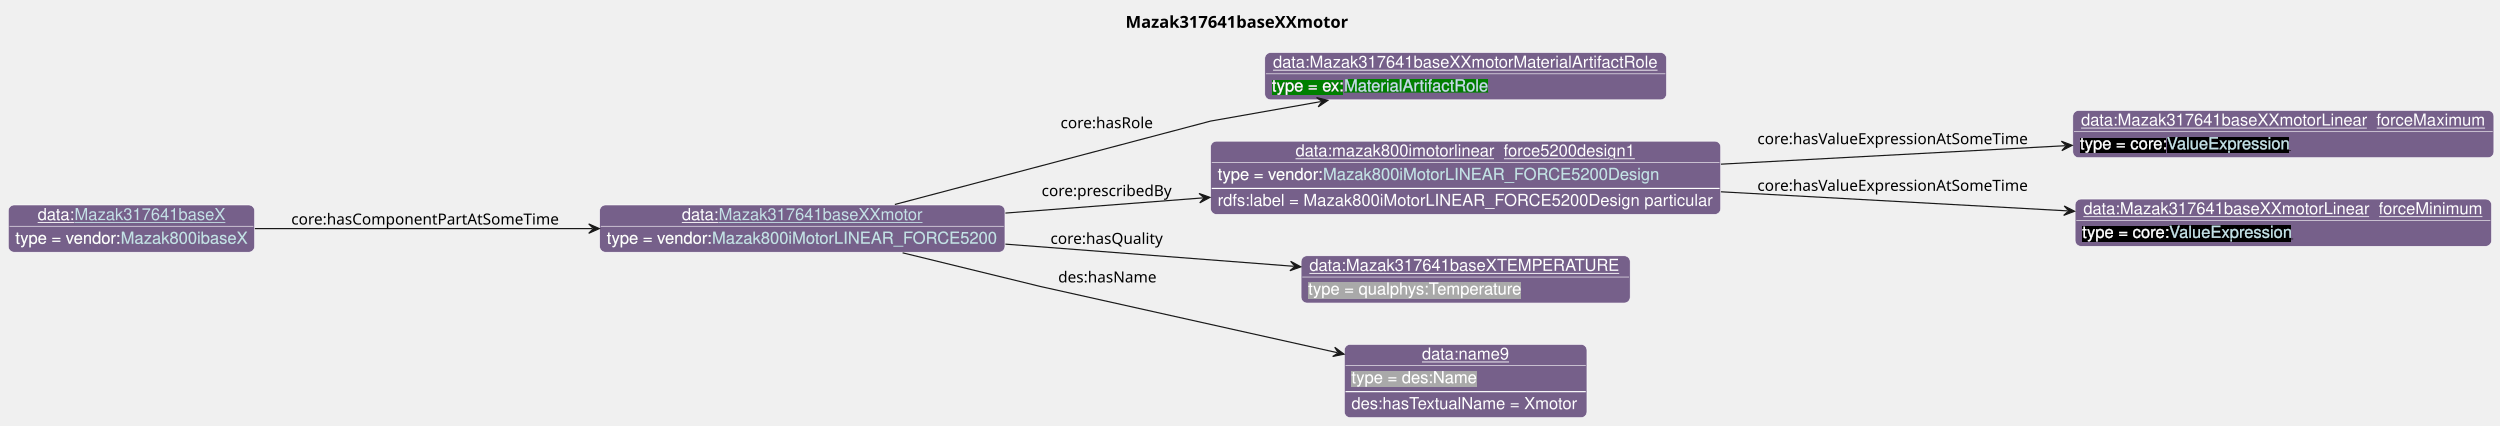
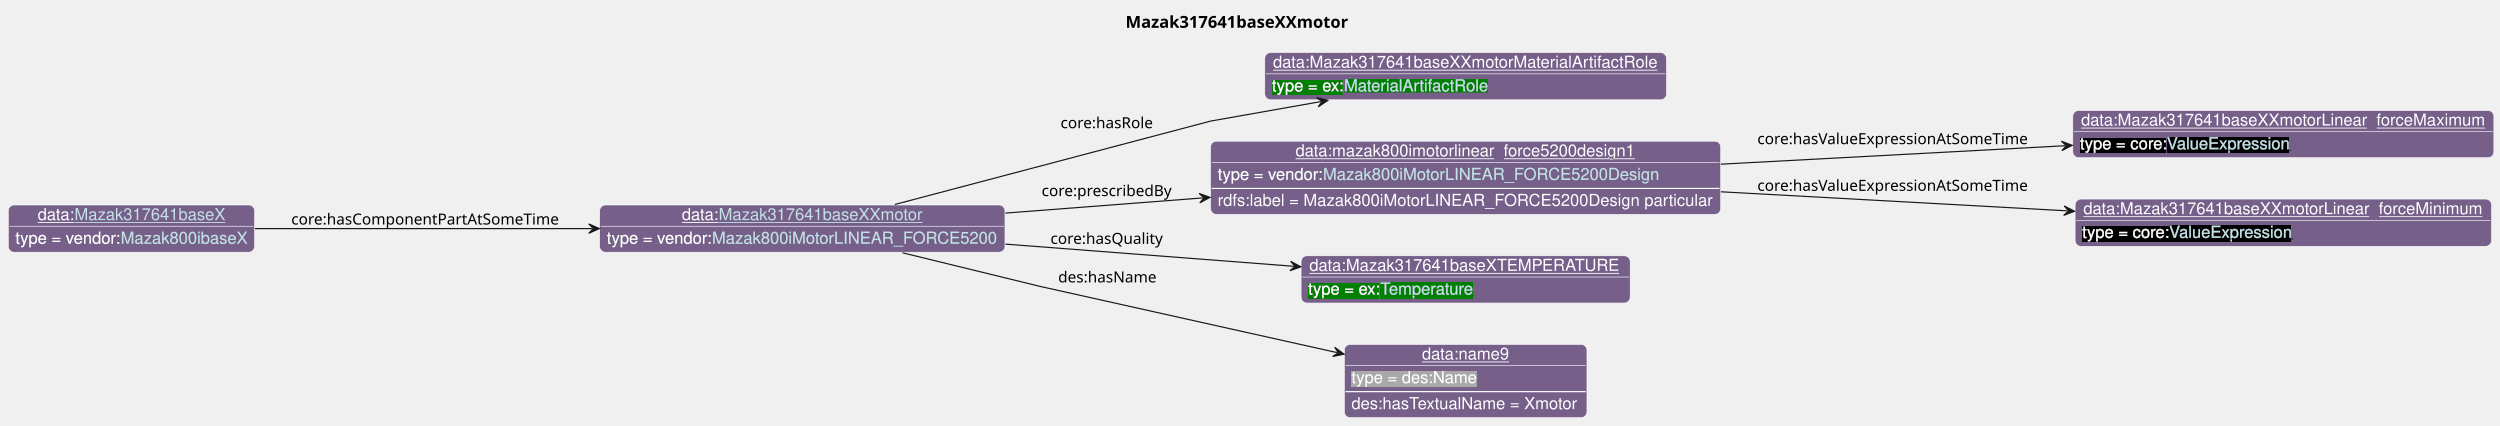
<svg xmlns="http://www.w3.org/2000/svg" xmlns:xlink="http://www.w3.org/1999/xlink" contentStyleType="text/css" data-diagram-type="CLASS" height="360px" preserveAspectRatio="none" style="width:2116px;height:360px;background:#FFFFFF;" version="1.1" viewBox="0 0 2116 360" width="2116px" zoomAndPan="magnify">
  <defs>
-     <filter height="1" id="b1n8ouelfxndju0" width="1" x="0" y="0">
+     <filter height="1" id="b1him6a01no3yh0" width="1" x="0" y="0">
      <feFlood flood-color="#76608A" result="flood" />
      <feComposite in="SourceGraphic" in2="flood" operator="over" />
    </filter>
-     <filter height="1" id="b1n8ouelfxndju1" width="1" x="0" y="0">
+     <filter height="1" id="b1him6a01no3yh1" width="1" x="0" y="0">
      <feFlood flood-color="#008000" result="flood" />
      <feComposite in="SourceGraphic" in2="flood" operator="over" />
    </filter>
-     <filter height="1" id="b1n8ouelfxndju2" width="1" x="0" y="0">
+     <filter height="1" id="b1him6a01no3yh2" width="1" x="0" y="0">
      <feFlood flood-color="#000000" result="flood" />
      <feComposite in="SourceGraphic" in2="flood" operator="over" />
    </filter>
-     <filter height="1" id="b1n8ouelfxndju3" width="1" x="0" y="0">
+     <filter height="1" id="b1him6a01no3yh3" width="1" x="0" y="0">
      <feFlood flood-color="#A9A9A9" result="flood" />
      <feComposite in="SourceGraphic" in2="flood" operator="over" />
    </filter>
  </defs>
  <g>
    <g class="title" data-source-line="13">
      <text fill="#000000" font-family="sans-serif" font-size="14" font-weight="bold" lengthAdjust="spacing" textLength="197.511" x="952.657" y="23.535">Mazak317641baseXXmotor</text>
    </g>
    <g class="entity" data-entity="o0" data-source-line="131" data-uid="ent0002" id="entity_o0">
      <rect fill="#76608A" height="40" rx="5" ry="5" style="stroke:#FFFFFF;stroke-width:0.5;" width="343.106" x="507.51" y="173.488" />
      <text fill="#FFFFFF" font-family="Helvetica" font-size="14" lengthAdjust="spacing" text-decoration="underline" textLength="31.138" x="577.108" y="186.269">data:</text>
      <a href="./Mazak317641baseXXmotor.html" target="_top" title="./Mazak317641baseXXmotor.html" xlink:actuate="onRequest" xlink:href="./Mazak317641baseXXmotor.html" xlink:show="new" xlink:title="./Mazak317641baseXXmotor.html" xlink:type="simple">
        <text fill="#C4E1E6" font-family="Helvetica" font-size="14" lengthAdjust="spacing" text-decoration="underline" textLength="172.772" x="608.246" y="186.269">Mazak317641baseXXmotor</text>
      </a>
      <line style="stroke:#FFFFFF;stroke-width:0.5;" x1="508.51" x2="849.615" y1="191.488" y2="191.488" />
-       <text fill="#FFFFFF" filter="url(#b1n8ouelfxndju0)" font-family="Helvetica" font-size="14" lengthAdjust="spacing" textLength="89.113" x="513.51" y="206.269">type = vendor:</text>
+       <text fill="#FFFFFF" filter="url(#b1him6a01no3yh0)" font-family="Helvetica" font-size="14" lengthAdjust="spacing" textLength="89.113" x="513.51" y="206.269">type = vendor:</text>
      <a href="../Mazak.html#Mazak800iMotorLINEAR_FORCE5200" target="_top" title="../Mazak.html#Mazak800iMotorLINEAR_FORCE5200" xlink:actuate="onRequest" xlink:href="../Mazak.html#Mazak800iMotorLINEAR_FORCE5200" xlink:show="new" xlink:title="../Mazak.html#Mazak800iMotorLINEAR_FORCE5200" xlink:type="simple">
-         <text fill="#C4E1E6" filter="url(#b1n8ouelfxndju0)" font-family="Helvetica" font-size="14" lengthAdjust="spacing" textLength="241.992" x="602.623" y="206.269">Mazak800iMotorLINEAR_FORCE5200</text>
+         <text fill="#C4E1E6" filter="url(#b1him6a01no3yh0)" font-family="Helvetica" font-size="14" lengthAdjust="spacing" textLength="241.992" x="602.623" y="206.269">Mazak800iMotorLINEAR_FORCE5200</text>
        <line style="stroke:#76608A;stroke-width:0.5;" x1="602.623" x2="844.615" y1="207.269" y2="207.269" />
      </a>
    </g>
    <g class="entity" data-entity="o1" data-source-line="131" data-uid="ent0003" id="entity_o1">
      <rect fill="#76608A" height="40" rx="5" ry="5" style="stroke:#FFFFFF;stroke-width:0.5;" width="340.06" x="1070.49" y="44.488" />
      <text fill="#FFFFFF" font-family="Helvetica" font-size="14" lengthAdjust="spacing" text-decoration="underline" textLength="326.06" x="1077.49" y="57.269">data:Mazak317641baseXXmotorMaterialArtifactRole</text>
      <line style="stroke:#FFFFFF;stroke-width:0.5;" x1="1071.49" x2="1409.551" y1="62.488" y2="62.488" />
-       <text fill="#FFFFFF" filter="url(#b1n8ouelfxndju1)" font-family="Helvetica" font-size="14" lengthAdjust="spacing" textLength="61.093" x="1076.49" y="77.269">type = ex:</text>
+       <text fill="#FFFFFF" filter="url(#b1him6a01no3yh1)" font-family="Helvetica" font-size="14" lengthAdjust="spacing" textLength="61.093" x="1076.49" y="77.269">type = ex:</text>
      <a href="../Example.html#MaterialArtifactRole" target="_top" title="../Example.html#MaterialArtifactRole" xlink:actuate="onRequest" xlink:href="../Example.html#MaterialArtifactRole" xlink:show="new" xlink:title="../Example.html#MaterialArtifactRole" xlink:type="simple">
-         <text fill="#C4E1E6" filter="url(#b1n8ouelfxndju1)" font-family="Helvetica" font-size="14" lengthAdjust="spacing" textLength="122.151" x="1137.583" y="77.269">MaterialArtifactRole</text>
+         <text fill="#C4E1E6" filter="url(#b1him6a01no3yh1)" font-family="Helvetica" font-size="14" lengthAdjust="spacing" textLength="122.151" x="1137.583" y="77.269">MaterialArtifactRole</text>
        <line style="stroke:#008000;stroke-width:0.5;" x1="1137.583" x2="1259.734" y1="78.269" y2="78.269" />
      </a>
    </g>
    <g class="entity" data-entity="o2" data-source-line="131" data-uid="ent0004" id="entity_o2">
      <rect fill="#76608A" height="62" rx="5" ry="5" style="stroke:#FFFFFF;stroke-width:0.5;" width="431.802" x="1024.62" y="119.488" />
      <text fill="#FFFFFF" font-family="Helvetica" font-size="14" lengthAdjust="spacing" text-decoration="underline" textLength="287.964" x="1096.539" y="132.269">data:mazak800imotorlinear_force5200design1</text>
      <line style="stroke:#FFFFFF;stroke-width:0.5;" x1="1025.62" x2="1455.422" y1="137.488" y2="137.488" />
-       <text fill="#FFFFFF" filter="url(#b1n8ouelfxndju0)" font-family="Helvetica" font-size="14" lengthAdjust="spacing" textLength="89.113" x="1030.62" y="152.269">type = vendor:</text>
+       <text fill="#FFFFFF" filter="url(#b1him6a01no3yh0)" font-family="Helvetica" font-size="14" lengthAdjust="spacing" textLength="89.113" x="1030.62" y="152.269">type = vendor:</text>
      <a href="../Mazak.html#Mazak800iMotorLINEAR_FORCE5200Design" target="_top" title="../Mazak.html#Mazak800iMotorLINEAR_FORCE5200Design" xlink:actuate="onRequest" xlink:href="../Mazak.html#Mazak800iMotorLINEAR_FORCE5200Design" xlink:show="new" xlink:title="../Mazak.html#Mazak800iMotorLINEAR_FORCE5200Design" xlink:type="simple">
-         <text fill="#C4E1E6" filter="url(#b1n8ouelfxndju0)" font-family="Helvetica" font-size="14" lengthAdjust="spacing" textLength="285.571" x="1119.733" y="152.269">Mazak800iMotorLINEAR_FORCE5200Design</text>
+         <text fill="#C4E1E6" filter="url(#b1him6a01no3yh0)" font-family="Helvetica" font-size="14" lengthAdjust="spacing" textLength="285.571" x="1119.733" y="152.269">Mazak800iMotorLINEAR_FORCE5200Design</text>
        <line style="stroke:#76608A;stroke-width:0.5;" x1="1119.733" x2="1405.305" y1="153.269" y2="153.269" />
      </a>
      <line style="stroke:#FFFFFF;stroke-width:1;" x1="1025.62" x2="1455.422" y1="159.488" y2="159.488" />
      <text fill="#FFFFFF" font-family="Helvetica" font-size="14" lengthAdjust="spacing" textLength="419.802" x="1030.62" y="174.269">rdfs:label = Mazak800iMotorLINEAR_FORCE5200Design particular</text>
    </g>
    <g class="entity" data-entity="o3" data-source-line="131" data-uid="ent0005" id="entity_o3">
      <rect fill="#76608A" height="40" rx="5" ry="5" style="stroke:#FFFFFF;stroke-width:0.5;" width="356.405" x="1754.42" y="93.488" />
      <text fill="#FFFFFF" font-family="Helvetica" font-size="14" lengthAdjust="spacing" text-decoration="underline" textLength="342.405" x="1761.42" y="106.269">data:Mazak317641baseXXmotorLinear_forceMaximum</text>
      <line style="stroke:#FFFFFF;stroke-width:0.5;" x1="1755.42" x2="2109.825" y1="111.488" y2="111.488" />
-       <text fill="#FFFFFF" filter="url(#b1n8ouelfxndju2)" font-family="Helvetica" font-size="14" lengthAdjust="spacing" textLength="73.541" x="1760.42" y="126.269">type = core:</text>
+       <text fill="#FFFFFF" filter="url(#b1him6a01no3yh2)" font-family="Helvetica" font-size="14" lengthAdjust="spacing" textLength="73.541" x="1760.42" y="126.269">type = core:</text>
      <a href="https://spec.industrialontologies.org/ontology/core/Core/ValueExpression" target="_top" title="https://spec.industrialontologies.org/ontology/core/Core/ValueExpression" xlink:actuate="onRequest" xlink:href="https://spec.industrialontologies.org/ontology/core/Core/ValueExpression" xlink:show="new" xlink:title="https://spec.industrialontologies.org/ontology/core/Core/ValueExpression" xlink:type="simple">
-         <text fill="#C4E1E6" filter="url(#b1n8ouelfxndju2)" font-family="Helvetica" font-size="14" lengthAdjust="spacing" textLength="105.061" x="1833.961" y="126.269">ValueExpression</text>
+         <text fill="#C4E1E6" filter="url(#b1him6a01no3yh2)" font-family="Helvetica" font-size="14" lengthAdjust="spacing" textLength="105.061" x="1833.961" y="126.269">ValueExpression</text>
        <line style="stroke:#000000;stroke-width:0.5;" x1="1833.961" x2="1939.023" y1="127.269" y2="127.269" />
      </a>
    </g>
    <g class="entity" data-entity="o4" data-source-line="131" data-uid="ent0006" id="entity_o4">
      <rect fill="#76608A" height="40" rx="5" ry="5" style="stroke:#FFFFFF;stroke-width:0.5;" width="352.516" x="1756.36" y="168.488" />
      <text fill="#FFFFFF" font-family="Helvetica" font-size="14" lengthAdjust="spacing" text-decoration="underline" textLength="338.516" x="1763.36" y="181.269">data:Mazak317641baseXXmotorLinear_forceMinimum</text>
      <line style="stroke:#FFFFFF;stroke-width:0.5;" x1="1757.36" x2="2107.876" y1="186.488" y2="186.488" />
-       <text fill="#FFFFFF" filter="url(#b1n8ouelfxndju2)" font-family="Helvetica" font-size="14" lengthAdjust="spacing" textLength="73.541" x="1762.36" y="201.269">type = core:</text>
+       <text fill="#FFFFFF" filter="url(#b1him6a01no3yh2)" font-family="Helvetica" font-size="14" lengthAdjust="spacing" textLength="73.541" x="1762.36" y="201.269">type = core:</text>
      <a href="https://spec.industrialontologies.org/ontology/core/Core/ValueExpression" target="_top" title="https://spec.industrialontologies.org/ontology/core/Core/ValueExpression" xlink:actuate="onRequest" xlink:href="https://spec.industrialontologies.org/ontology/core/Core/ValueExpression" xlink:show="new" xlink:title="https://spec.industrialontologies.org/ontology/core/Core/ValueExpression" xlink:type="simple">
-         <text fill="#C4E1E6" filter="url(#b1n8ouelfxndju2)" font-family="Helvetica" font-size="14" lengthAdjust="spacing" textLength="105.061" x="1835.901" y="201.269">ValueExpression</text>
+         <text fill="#C4E1E6" filter="url(#b1him6a01no3yh2)" font-family="Helvetica" font-size="14" lengthAdjust="spacing" textLength="105.061" x="1835.901" y="201.269">ValueExpression</text>
        <line style="stroke:#000000;stroke-width:0.5;" x1="1835.901" x2="1940.963" y1="202.269" y2="202.269" />
      </a>
    </g>
    <g class="entity" data-entity="o5" data-source-line="131" data-uid="ent0007" id="entity_o5">
      <rect fill="#76608A" height="40" rx="5" ry="5" style="stroke:#FFFFFF;stroke-width:0.5;" width="278.571" x="1101.23" y="216.488" />
      <text fill="#FFFFFF" font-family="Helvetica" font-size="14" lengthAdjust="spacing" text-decoration="underline" textLength="264.571" x="1108.23" y="229.269">data:Mazak317641baseXTEMPERATURE</text>
      <line style="stroke:#FFFFFF;stroke-width:0.5;" x1="1102.23" x2="1378.801" y1="234.488" y2="234.488" />
-       <text fill="#FFFFFF" filter="url(#b1n8ouelfxndju3)" font-family="Helvetica" font-size="14" lengthAdjust="spacing" textLength="182.492" x="1107.23" y="249.269">type = qualphys:Temperature</text>
+       <text fill="#FFFFFF" filter="url(#b1him6a01no3yh1)" font-family="Helvetica" font-size="14" lengthAdjust="spacing" textLength="61.093" x="1107.23" y="249.269">type = ex:</text>
+       <a href="../Example.html#Temperature" target="_top" title="../Example.html#Temperature" xlink:actuate="onRequest" xlink:href="../Example.html#Temperature" xlink:show="new" xlink:title="../Example.html#Temperature" xlink:type="simple">
+         <text fill="#C4E1E6" filter="url(#b1him6a01no3yh1)" font-family="Helvetica" font-size="14" lengthAdjust="spacing" textLength="80.144" x="1168.323" y="249.269">Temperature</text>
+         <line style="stroke:#008000;stroke-width:0.5;" x1="1168.323" x2="1248.467" y1="250.269" y2="250.269" />
+       </a>
    </g>
    <g class="entity" data-entity="o6" data-source-line="131" data-uid="ent0008" id="entity_o6">
      <rect fill="#76608A" height="62" rx="5" ry="5" style="stroke:#FFFFFF;stroke-width:0.5;" width="205.368" x="1137.84" y="291.488" />
      <text fill="#FFFFFF" font-family="Helvetica" font-size="14" lengthAdjust="spacing" text-decoration="underline" textLength="73.944" x="1203.552" y="304.269">data:name9</text>
      <line style="stroke:#FFFFFF;stroke-width:0.5;" x1="1138.84" x2="1342.208" y1="309.488" y2="309.488" />
-       <text fill="#FFFFFF" filter="url(#b1n8ouelfxndju3)" font-family="Helvetica" font-size="14" lengthAdjust="spacing" textLength="106.224" x="1143.84" y="324.269">type = des:Name</text>
+       <text fill="#FFFFFF" filter="url(#b1him6a01no3yh3)" font-family="Helvetica" font-size="14" lengthAdjust="spacing" textLength="106.224" x="1143.84" y="324.269">type = des:Name</text>
      <line style="stroke:#FFFFFF;stroke-width:1;" x1="1138.84" x2="1342.208" y1="331.488" y2="331.488" />
      <text fill="#FFFFFF" font-family="Helvetica" font-size="14" lengthAdjust="spacing" textLength="193.368" x="1143.84" y="346.269">des:hasTextualName = Xmotor</text>
    </g>
    <g class="entity" data-entity="o7" data-source-line="131" data-uid="ent0009" id="entity_o7">
      <rect fill="#76608A" height="40" rx="5" ry="5" style="stroke:#FFFFFF;stroke-width:0.5;" width="208.513" x="7" y="173.488" />
      <text fill="#FFFFFF" font-family="Helvetica" font-size="14" lengthAdjust="spacing" text-decoration="underline" textLength="31.138" x="31.864" y="186.269">data:</text>
      <a href="./Mazak317641baseX.html" target="_top" title="./Mazak317641baseX.html" xlink:actuate="onRequest" xlink:href="./Mazak317641baseX.html" xlink:show="new" xlink:title="./Mazak317641baseX.html" xlink:type="simple">
        <text fill="#C4E1E6" font-family="Helvetica" font-size="14" lengthAdjust="spacing" text-decoration="underline" textLength="127.647" x="63.002" y="186.269">Mazak317641baseX</text>
      </a>
      <line style="stroke:#FFFFFF;stroke-width:0.5;" x1="8" x2="214.513" y1="191.488" y2="191.488" />
-       <text fill="#FFFFFF" filter="url(#b1n8ouelfxndju0)" font-family="Helvetica" font-size="14" lengthAdjust="spacing" textLength="89.113" x="13" y="206.269">type = vendor:</text>
+       <text fill="#FFFFFF" filter="url(#b1him6a01no3yh0)" font-family="Helvetica" font-size="14" lengthAdjust="spacing" textLength="89.113" x="13" y="206.269">type = vendor:</text>
      <a href="../Mazak.html#Mazak800ibaseX" target="_top" title="../Mazak.html#Mazak800ibaseX" xlink:actuate="onRequest" xlink:href="../Mazak.html#Mazak800ibaseX" xlink:show="new" xlink:title="../Mazak.html#Mazak800ibaseX" xlink:type="simple">
-         <text fill="#C4E1E6" filter="url(#b1n8ouelfxndju0)" font-family="Helvetica" font-size="14" lengthAdjust="spacing" textLength="107.399" x="102.113" y="206.269">Mazak800ibaseX</text>
+         <text fill="#C4E1E6" filter="url(#b1him6a01no3yh0)" font-family="Helvetica" font-size="14" lengthAdjust="spacing" textLength="107.399" x="102.113" y="206.269">Mazak800ibaseX</text>
        <line style="stroke:#76608A;stroke-width:0.5;" x1="102.113" x2="209.513" y1="207.269" y2="207.269" />
      </a>
    </g>
    <g class="link" data-entity-1="o0" data-entity-2="o1" data-source-line="195" data-uid="lnk10" id="link_o0_o1">
      <path codeLine="195" d="M757.39,173.068 C858.98,146.238 1024.62,102.488 1024.62,102.488 C1024.62,102.488 1067.122,94.973 1117.982,85.983" fill="none" id="o0-to-o1" style="stroke:#181818;stroke-width:1;" />
      <polygon fill="#181818" points="1123.89,84.938,1114.331,82.566,1118.966,85.809,1115.724,90.444,1123.89,84.938" style="stroke:#181818;stroke-width:1;" />
      <text fill="#000000" font-family="sans-serif" font-size="13" lengthAdjust="spacing" textLength="80.399" x="897.62" y="108.517">core:hasRole</text>
    </g>
    <g class="link" data-entity-1="o0" data-entity-2="o2" data-source-line="195" data-uid="lnk11" id="link_o0_o2">
      <path codeLine="195" d="M850.96,180.348 C905.59,176.158 960.798,171.908 1018.158,167.498" fill="none" id="o0-to-o2" style="stroke:#181818;stroke-width:1;" />
      <polygon fill="#181818" points="1024.14,167.038,1014.86,163.74,1019.155,167.422,1015.473,171.716,1024.14,167.038" style="stroke:#181818;stroke-width:1;" />
      <text fill="#000000" font-family="sans-serif" font-size="13" lengthAdjust="spacing" textLength="112.303" x="881.62" y="165.987">core:prescribedBy</text>
    </g>
    <g class="link" data-entity-1="o2" data-entity-2="o3" data-source-line="195" data-uid="lnk12" id="link_o2_o3">
      <path codeLine="195" d="M1456.56,138.958 C1552.09,133.838 1657.209,128.199 1747.939,123.339" fill="none" id="o2-to-o3" style="stroke:#181818;stroke-width:1;" />
      <polygon fill="#181818" points="1753.93,123.018,1744.729,119.505,1748.937,123.286,1745.157,127.494,1753.93,123.018" style="stroke:#181818;stroke-width:1;" />
      <text fill="#000000" font-family="sans-serif" font-size="13" lengthAdjust="spacing" textLength="236.323" x="1487.42" y="122.027">core:hasValueExpressionAtSomeTime</text>
    </g>
    <g class="link" data-entity-1="o2" data-entity-2="o4" data-source-line="195" data-uid="lnk13" id="link_o2_o4">
      <path codeLine="195" d="M1456.56,162.328 C1552.78,167.628 1658.819,173.469 1749.909,178.479" fill="none" id="o2-to-o4" style="stroke:#181818;stroke-width:1;" />
      <polygon fill="#181818" points="1755.9,178.808,1747.133,174.32,1750.908,178.534,1746.694,182.308,1755.9,178.808" style="stroke:#181818;stroke-width:1;" />
      <text fill="#000000" font-family="sans-serif" font-size="13" lengthAdjust="spacing" textLength="236.323" x="1487.42" y="161.537">core:hasValueExpressionAtSomeTime</text>
    </g>
    <g class="link" data-entity-1="o0" data-entity-2="o5" data-source-line="195" data-uid="lnk14" id="link_o0_o5">
      <path codeLine="195" d="M850.96,206.628 C931.13,212.788 1019.458,219.579 1095.078,225.389" fill="none" id="o0-to-o5" style="stroke:#181818;stroke-width:1;" />
      <polygon fill="#181818" points="1101.06,225.848,1092.393,221.171,1096.075,225.465,1091.78,229.147,1101.06,225.848" style="stroke:#181818;stroke-width:1;" />
      <text fill="#000000" font-family="sans-serif" font-size="13" lengthAdjust="spacing" textLength="97.71" x="889.12" y="206.437">core:hasQuality</text>
    </g>
    <g class="link" data-entity-1="o0" data-entity-2="o6" data-source-line="195" data-uid="lnk15" id="link_o0_o6">
      <path codeLine="195" d="M763.96,213.988 C818.91,227.408 880.62,242.488 880.62,242.488 C880.62,242.488 1025.674,274.823 1131.774,298.473" fill="none" id="o0-to-o6" style="stroke:#181818;stroke-width:1;" />
      <polygon fill="#181818" points="1137.63,299.778,1129.716,293.916,1132.75,298.69,1127.975,301.724,1137.63,299.778" style="stroke:#181818;stroke-width:1;" />
      <text fill="#000000" font-family="sans-serif" font-size="13" lengthAdjust="spacing" textLength="84.202" x="895.62" y="239.057">des:hasName</text>
    </g>
    <g class="link" data-entity-1="o7" data-entity-2="o0" data-source-line="195" data-uid="lnk16" id="link_o7_o0">
      <path codeLine="195" d="M215.71,193.488 C297.1,193.488 406.25,193.488 501.28,193.488" fill="none" id="o7-to-o0" style="stroke:#181818;stroke-width:1;" />
      <polygon fill="#181818" points="507.28,193.488,498.28,189.488,502.28,193.488,498.28,197.488,507.28,193.488" style="stroke:#181818;stroke-width:1;" />
      <text fill="#000000" font-family="sans-serif" font-size="13" lengthAdjust="spacing" textLength="230.82" x="246.51" y="190.057">core:hasComponentPartAtSomeTime</text>
    </g>
  </g>
</svg>
